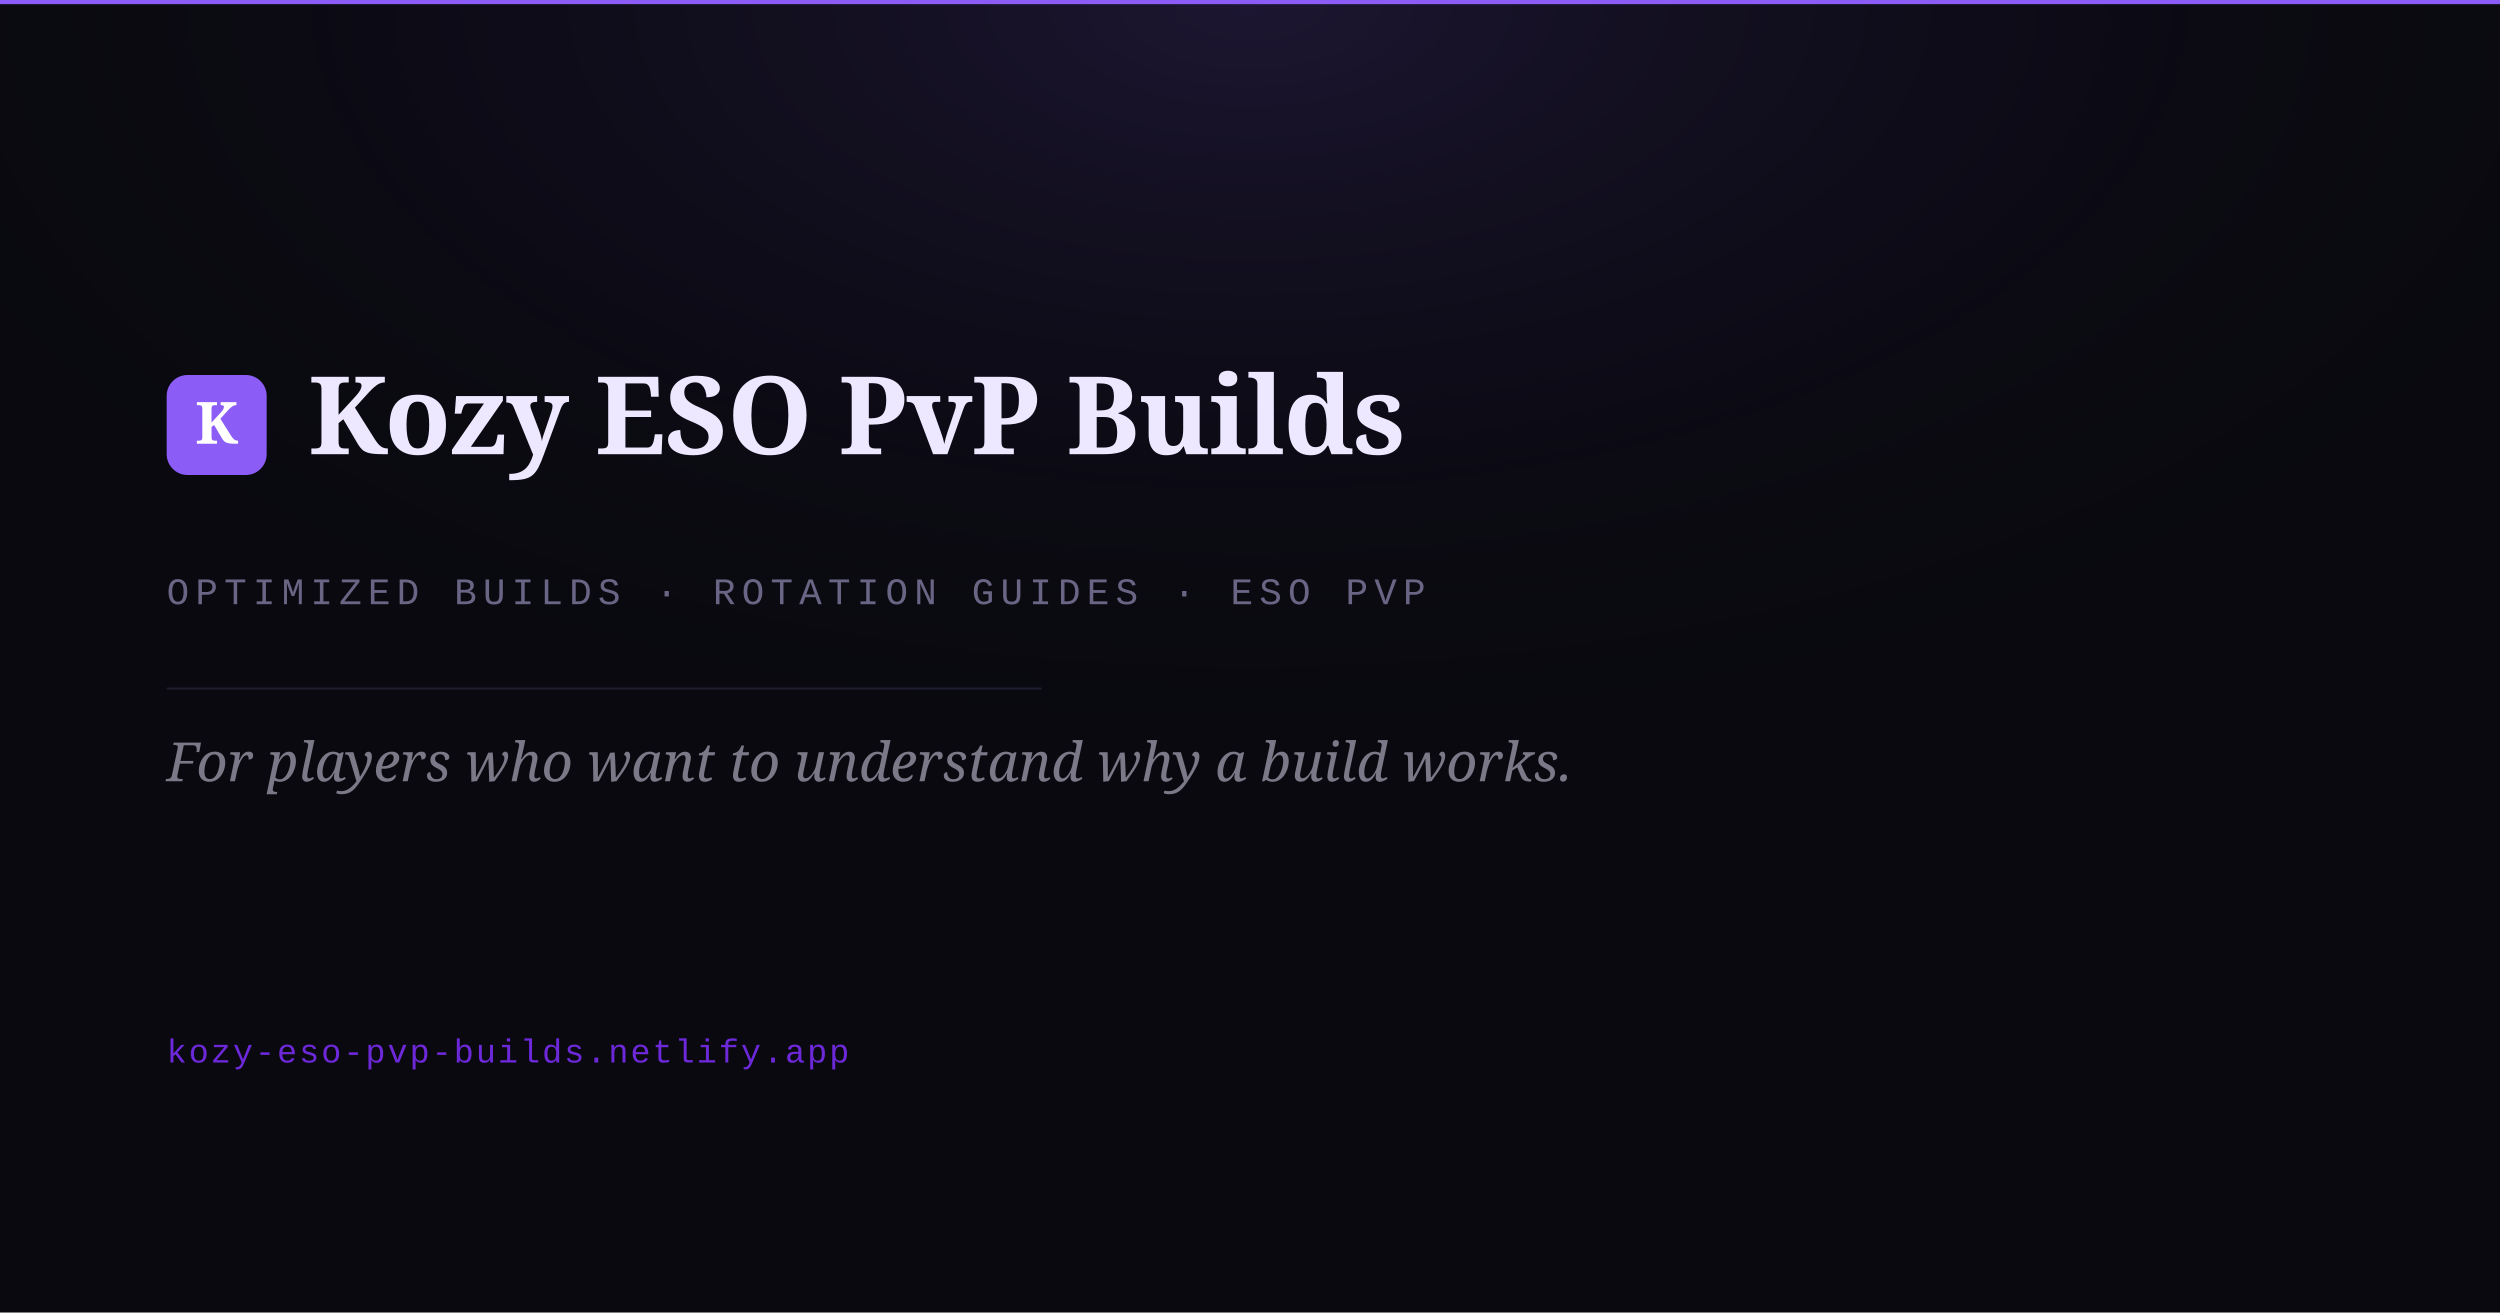
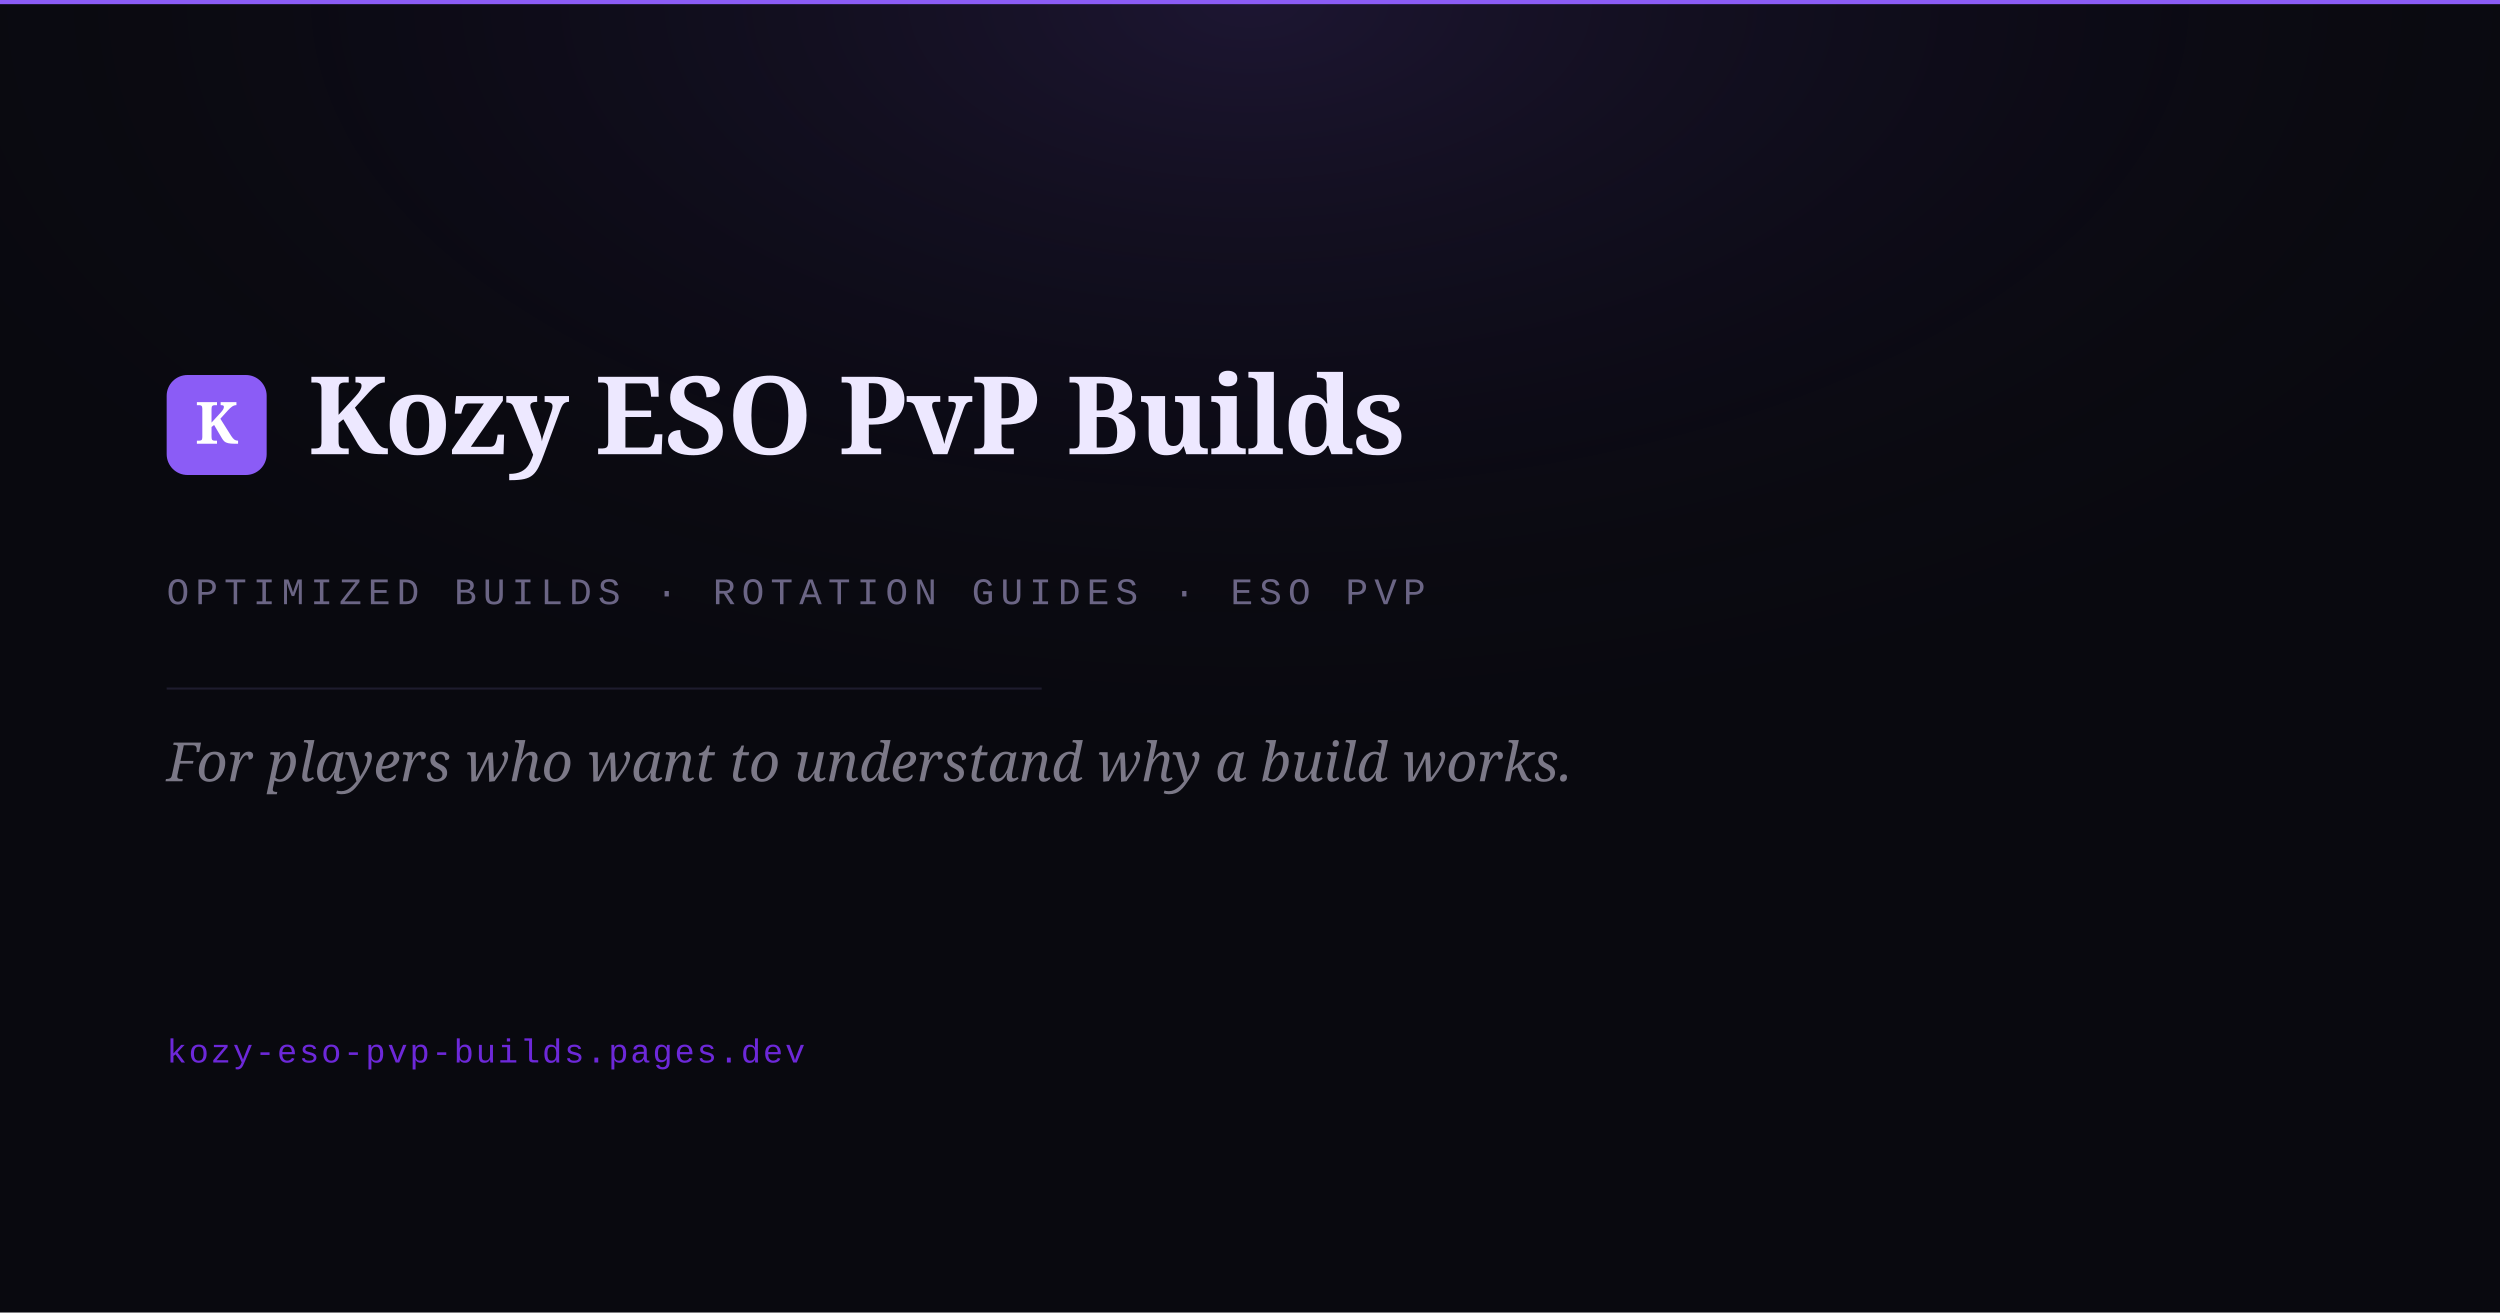
<svg xmlns="http://www.w3.org/2000/svg" width="1200" height="630" viewBox="0 0 1200 630">
  <rect width="1200" height="630" fill="#09090f" />
  <radialGradient id="glow" cx="50%" cy="0%" r="60%">
    <stop offset="0%" stop-color="#8b5cf6" stop-opacity="0.15" />
    <stop offset="100%" stop-color="#09090f" stop-opacity="0" />
  </radialGradient>
  <rect width="1200" height="630" fill="url(#glow)" />
  <rect x="0" y="0" width="1200" height="2" fill="#8b5cf6" />
  <rect x="80" y="180" width="48" height="48" rx="10" fill="#8b5cf6" />
  <text x="104" y="213" font-family="'Cormorant Garamond', Georgia, serif" font-size="28" font-weight="700" fill="#fff" text-anchor="middle">K</text>
  <text x="148" y="218" font-family="'Cormorant Garamond', Georgia, serif" font-size="52" font-weight="700" fill="#ede8ff" letter-spacing="-0.5">Kozy ESO PvP Builds</text>
  <text x="80" y="290" font-family="'JetBrains Mono', 'Courier New', monospace" font-size="18" fill="#6b6585" letter-spacing="3">OPTIMIZED BUILDS · ROTATION GUIDES · ESO PVP</text>
  <rect x="80" y="330" width="420" height="1" fill="#1e1c2e" />
  <text x="80" y="375" font-family="'Cormorant Garamond', Georgia, serif" font-size="26" font-style="italic" fill="#ede8ff" opacity="0.5">For players who want to understand why a build works.</text>
-   <text x="80" y="510" font-family="'JetBrains Mono', 'Courier New', monospace" font-size="16" fill="#6d28d9" letter-spacing="1">kozy-eso-pvp-builds.netlify.app</text>
+   <text x="80" y="510" font-family="'JetBrains Mono', 'Courier New', monospace" font-size="16" fill="#6d28d9" letter-spacing="1">kozy-eso-pvp-builds.pages.dev</text>
</svg>
